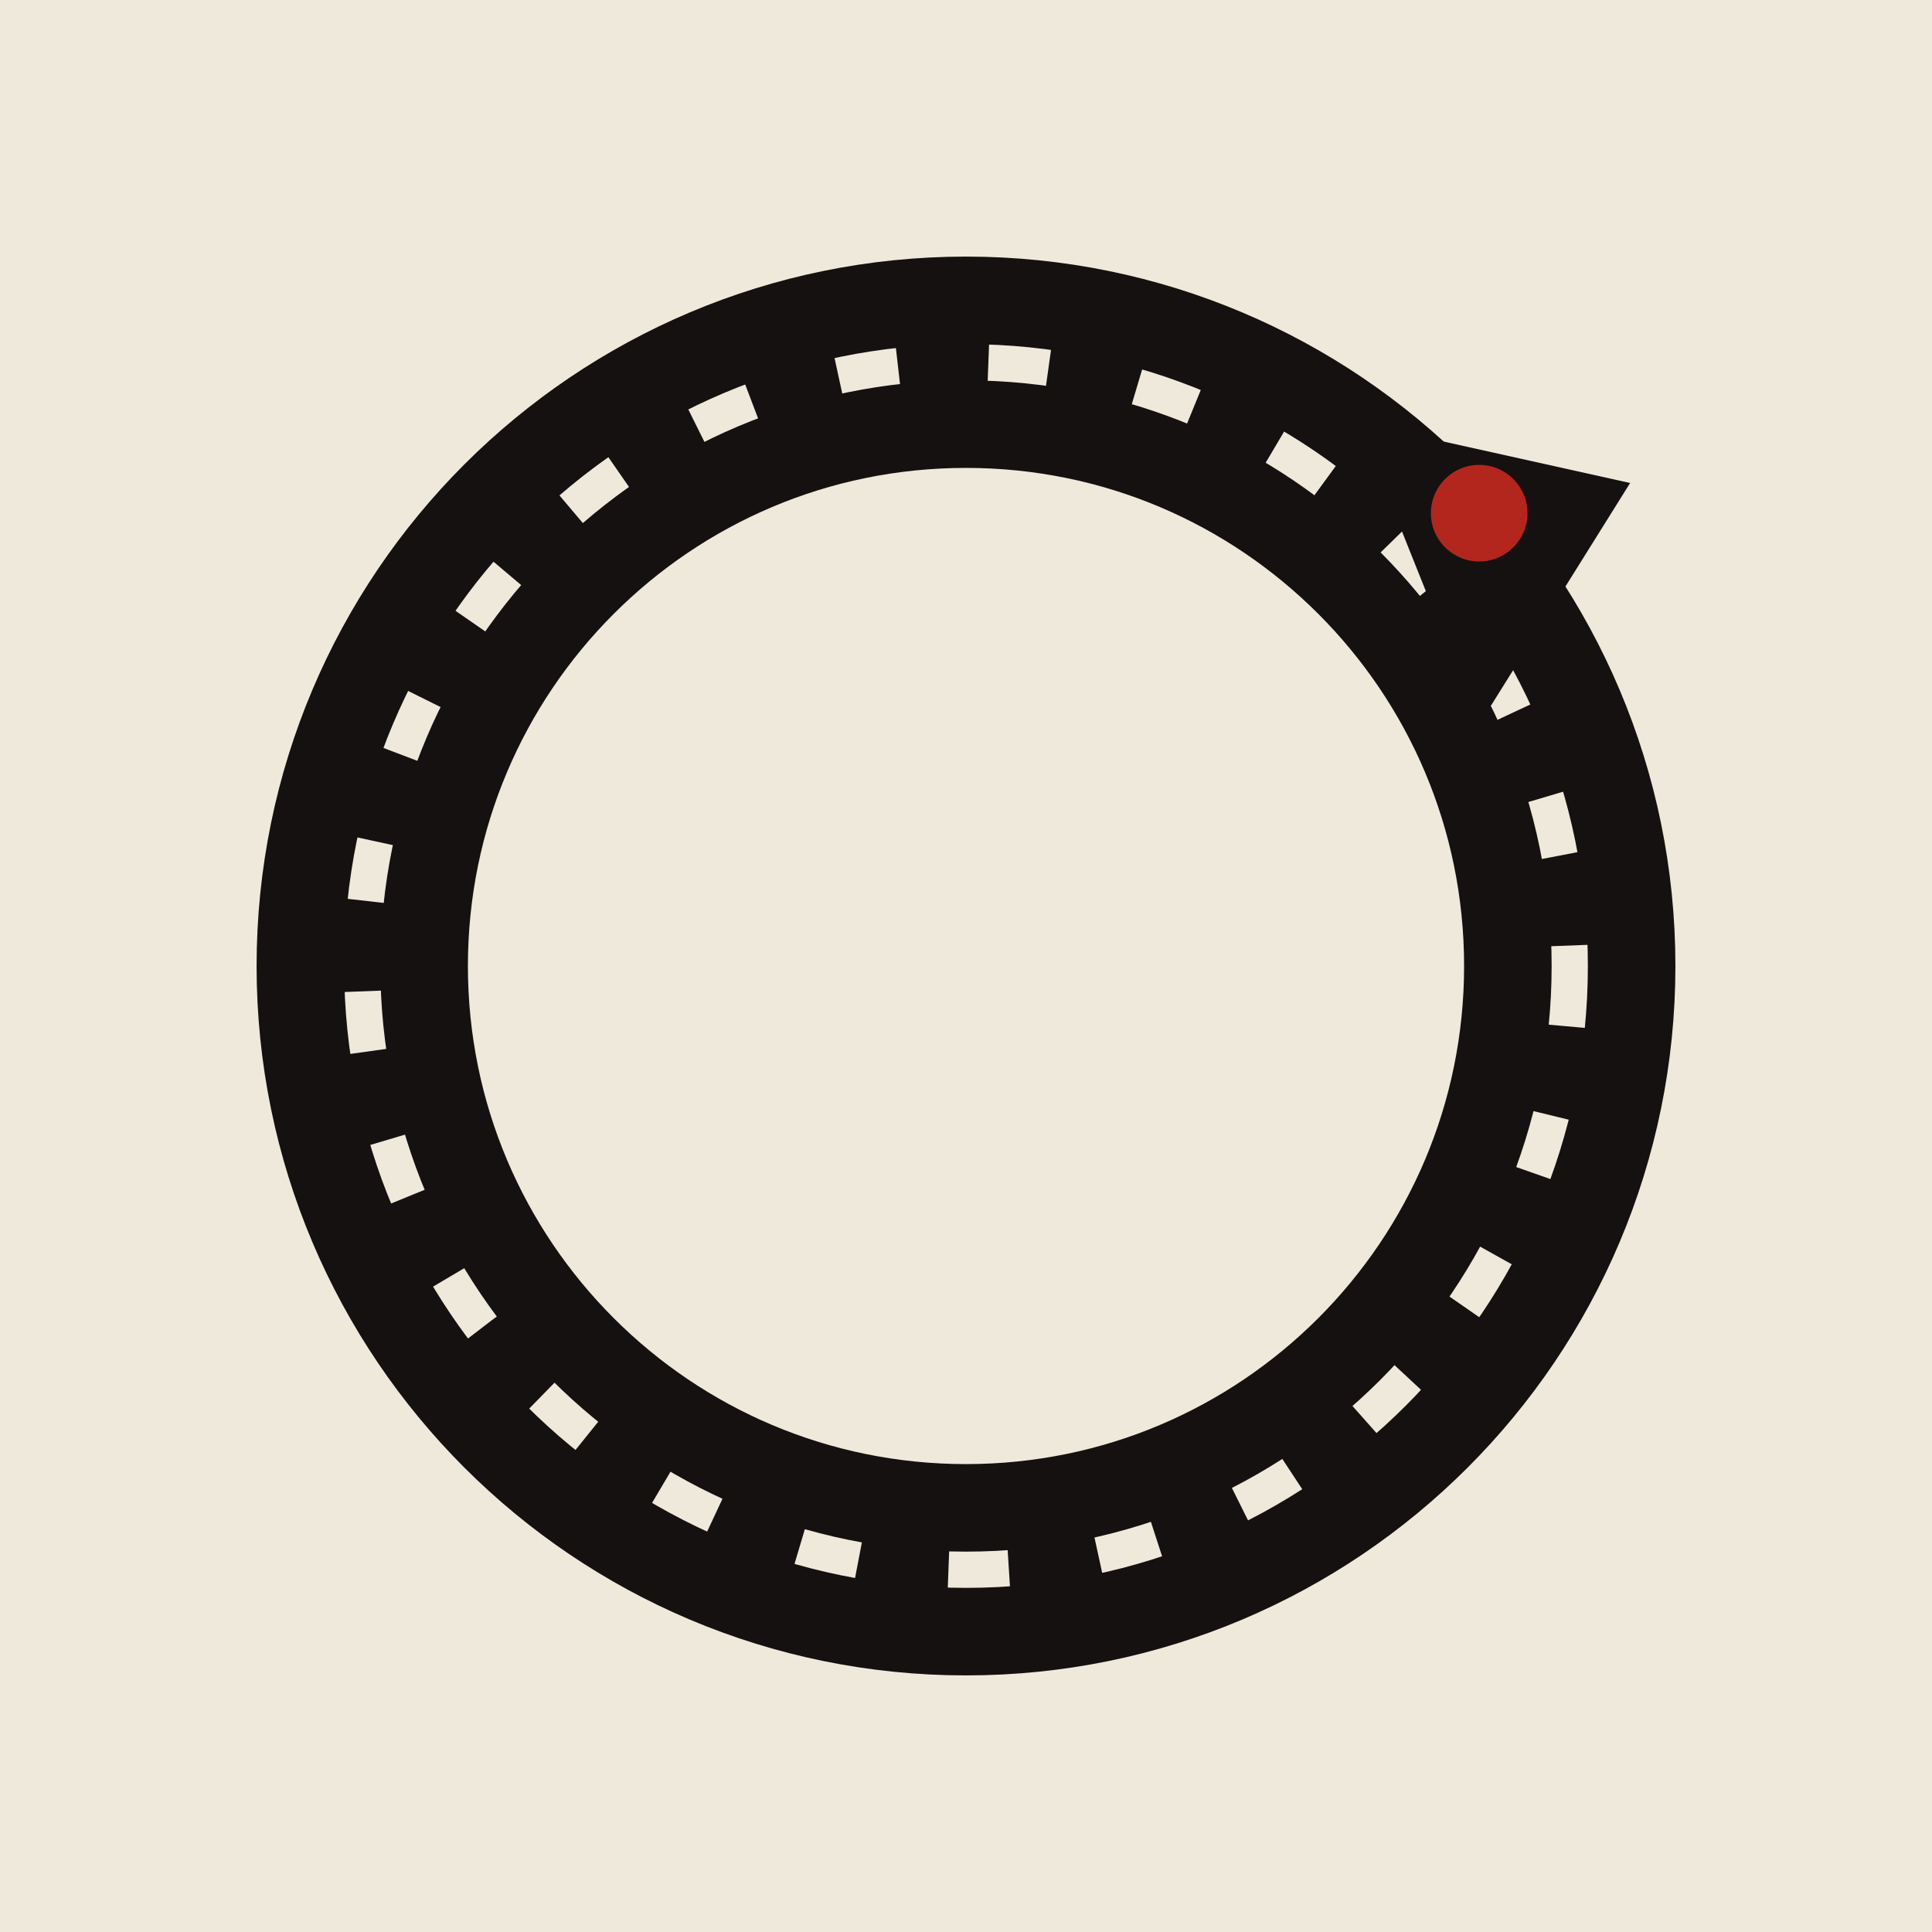
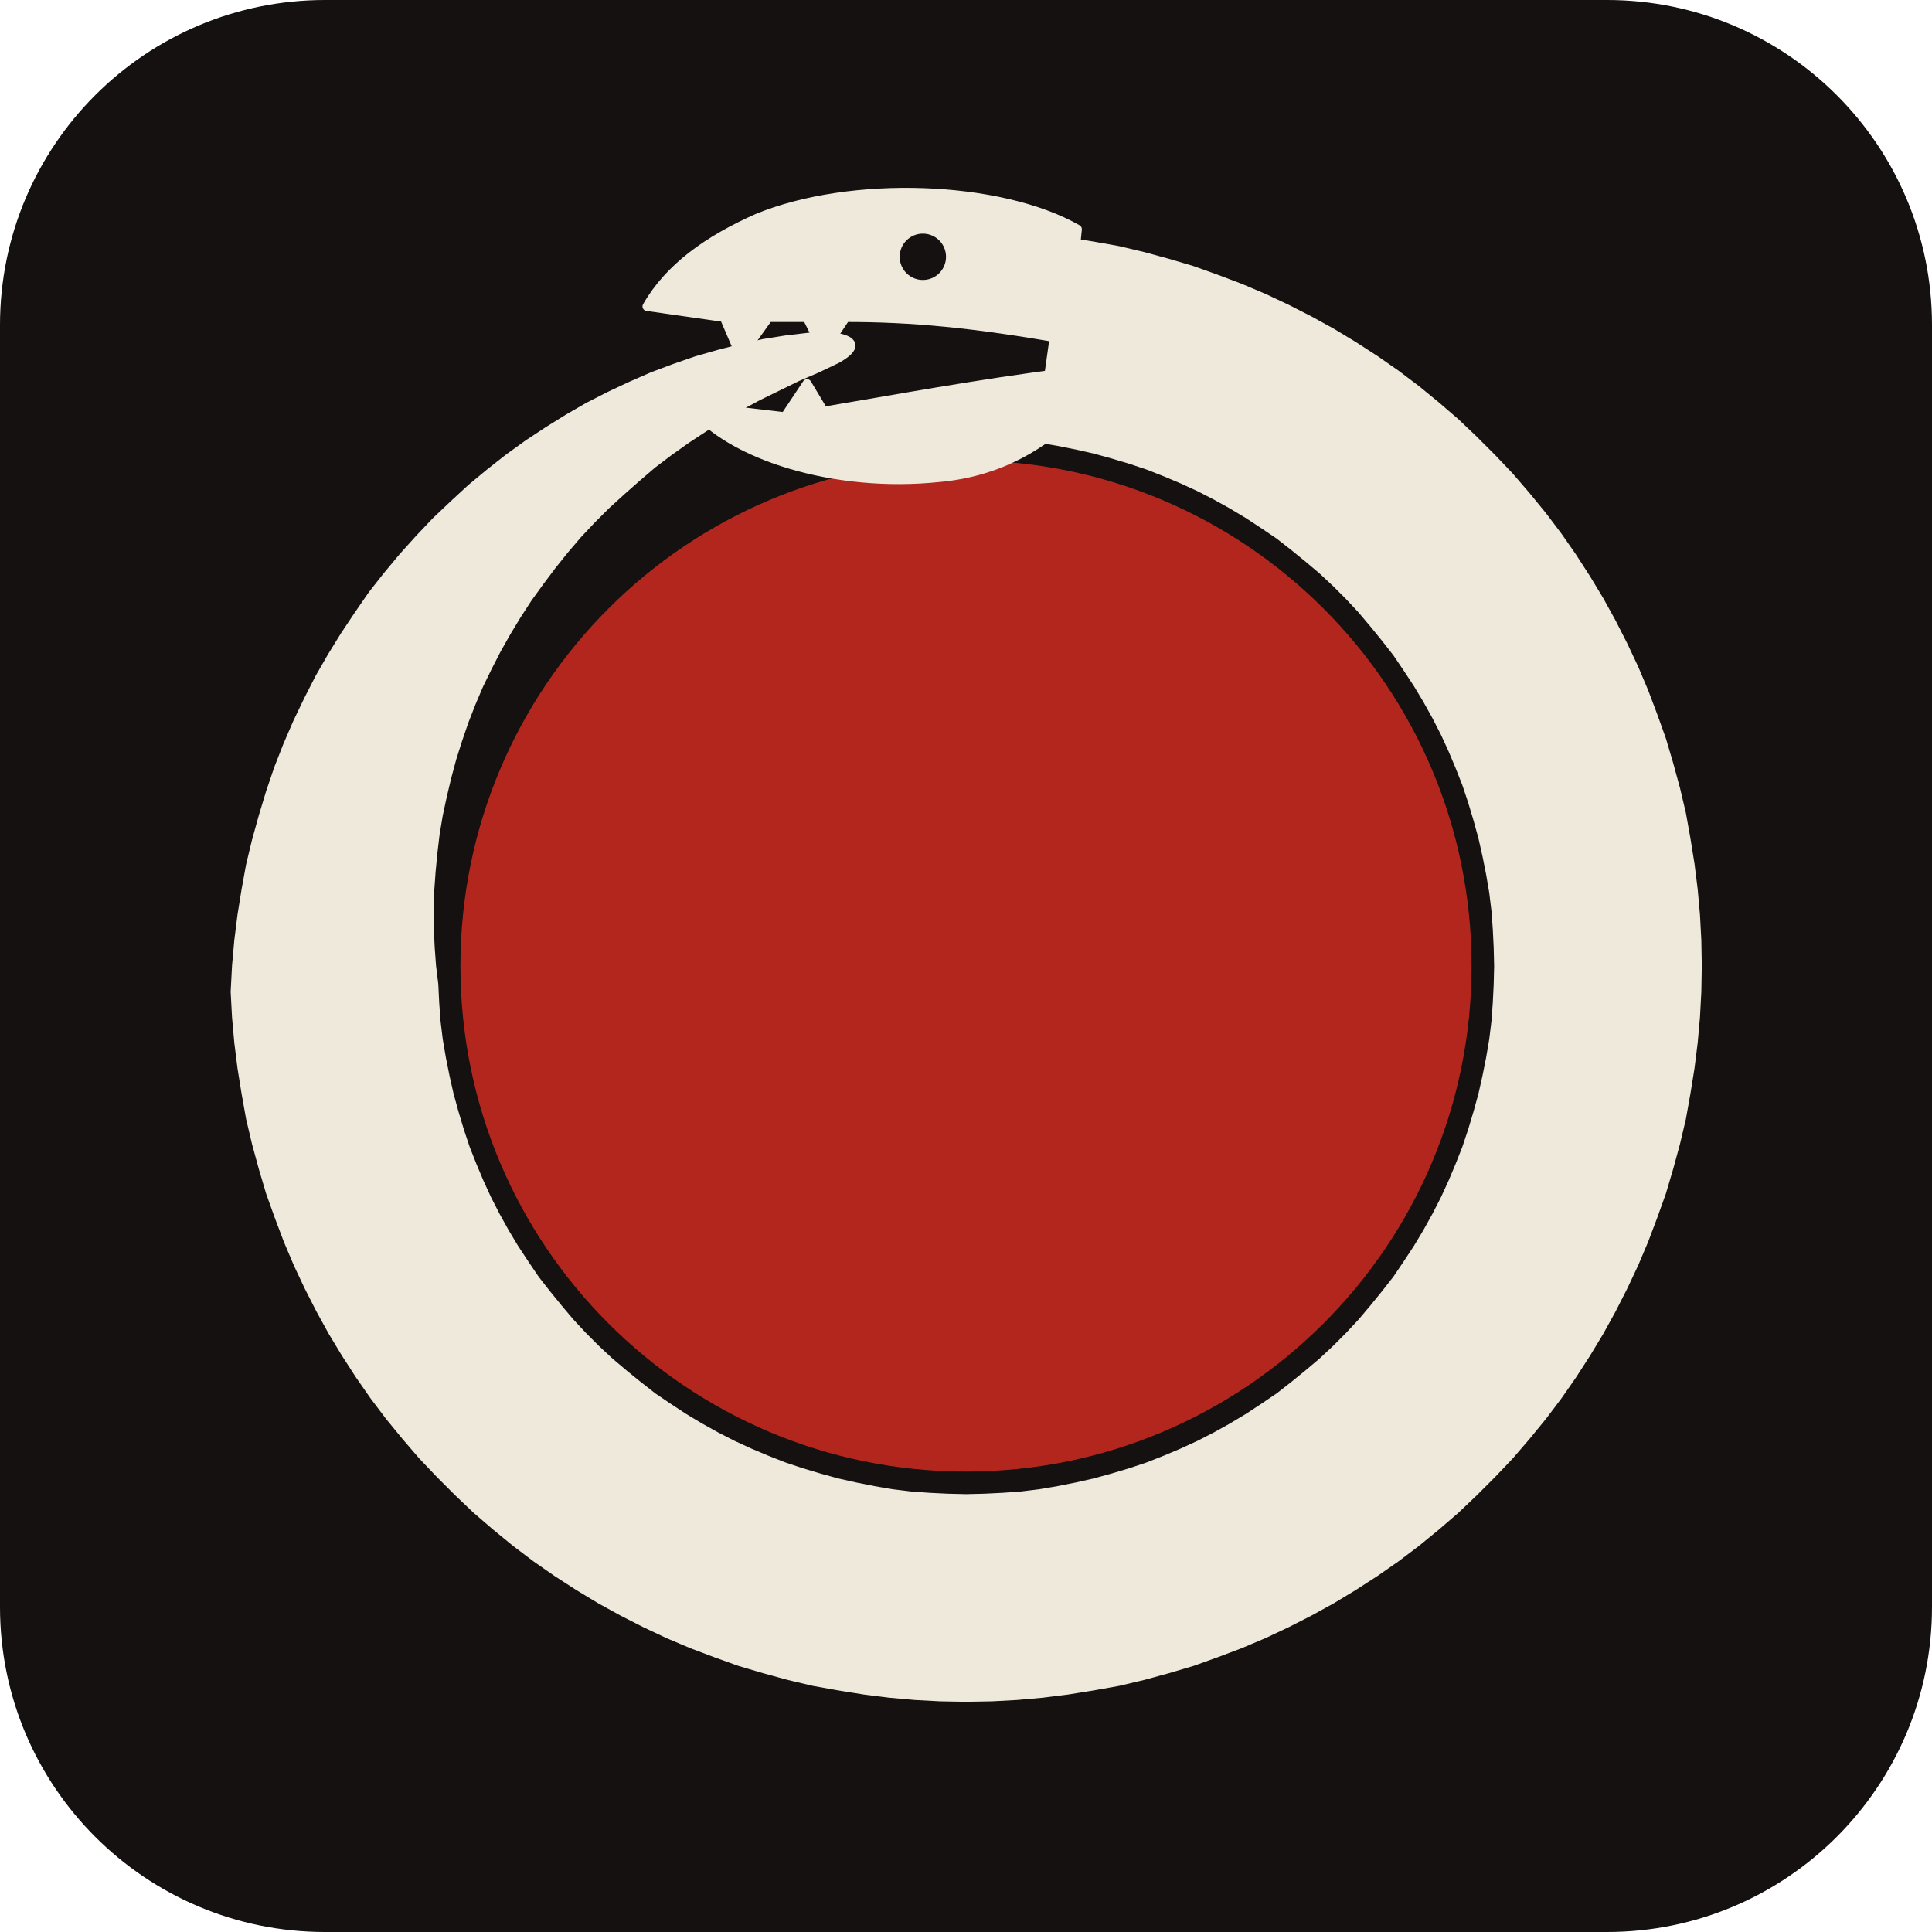
- <svg xmlns="http://www.w3.org/2000/svg" viewBox="0 0 64 64">
-   <rect width="64" height="64" fill="#efe9dc" />
-   <circle cx="32" cy="32" r="20" fill="none" stroke="#141110" stroke-width="7" />
-   <circle cx="32" cy="32" r="20" fill="none" stroke="#efe9dc" stroke-width="1.2" stroke-dasharray="2 3" />
-   <path d="M45 14l9 2-5 8z" fill="#141110" />
-   <circle cx="49" cy="17" r="1.6" fill="#b3261e" />
+ <svg xmlns="http://www.w3.org/2000/svg" viewBox="-14 -14 428 428">
+   <rect x="-14" y="-14" width="428" height="428" rx="72" fill="#141110" />
+   <circle cx="200" cy="200" r="112" fill="#b3261e" />
+   <g fill="none" stroke="#efe9dc" stroke-width="2" stroke-linecap="round" stroke-linejoin="round">
+     <g>
+       <path d="M222.5,39.6 L228.1,40.5 L233.7,41.5 L239.2,42.8 L244.7,44.3 L250.1,45.9 L255.4,47.8 L260.7,49.8 L265.9,52.0 L271.0,54.4 L276.1,57.0 L281.0,59.7 L285.8,62.6 L290.6,65.7 L295.2,68.9 L299.7,72.3 L304.1,75.9 L308.4,79.6 L312.5,83.5 L316.5,87.5 L320.4,91.6 L324.1,95.9 L327.7,100.3 L331.1,104.8 L334.3,109.4 L337.4,114.2 L340.3,119.0 L343.0,123.9 L345.6,129.0 L348.0,134.1 L350.2,139.3 L352.2,144.6 L354.1,149.9 L355.7,155.3 L357.2,160.8 L358.5,166.3 L359.5,171.9 L360.4,177.5 L361.1,183.1 L361.6,188.7 L361.9,194.3 L362.0,200.0 L361.9,205.7 L361.6,211.3 L361.1,216.9 L360.4,222.5 L359.5,228.1 L358.5,233.7 L357.2,239.2 L355.7,244.7 L354.1,250.1 L352.2,255.4 L350.2,260.7 L348.0,265.9 L345.6,271.0 L343.0,276.1 L340.3,281.0 L337.4,285.8 L334.3,290.6 L331.1,295.2 L327.7,299.7 L324.1,304.1 L320.4,308.4 L316.5,312.5 L312.5,316.5 L308.4,320.4 L304.1,324.1 L299.7,327.7 L295.2,331.1 L290.6,334.3 L285.8,337.4 L281.0,340.3 L276.1,343.0 L271.0,345.6 L265.9,348.0 L260.7,350.2 L255.4,352.2 L250.1,354.1 L244.7,355.7 L239.2,357.2 L233.7,358.5 L228.1,359.5 L222.5,360.4 L216.9,361.1 L211.3,361.6 L205.7,361.9 L200.0,362.0 L194.3,361.9 L188.7,361.6 L183.1,361.1 L177.5,360.4 L171.9,359.5 L166.3,358.5 L160.8,357.2 L155.3,355.7 L149.9,354.1 L144.6,352.2 L139.3,350.2 L134.1,348.0 L129.0,345.6 L123.9,343.0 L119.0,340.3 L114.2,337.4 L109.4,334.3 L104.8,331.1 L100.3,327.7 L95.9,324.1 L91.6,320.4 L87.5,316.5 L83.5,312.5 L79.6,308.4 L75.9,304.1 L72.3,299.7 L68.9,295.2 L65.7,290.6 L62.6,285.8 L59.7,281.0 L57.0,276.1 L54.4,271.0 L52.0,265.9 L49.8,260.7 L47.8,255.4 L45.9,250.1 L44.3,244.7 L42.8,239.2 L41.5,233.7 L40.5,228.1 L39.6,222.5 L38.9,216.9 L38.4,211.3 L38.1,205.7 L38.4,200.0 L38.9,194.4 L39.6,188.8 L40.5,183.2 L41.5,177.7 L42.8,172.3 L44.3,166.9 L45.9,161.6 L47.7,156.3 L49.7,151.2 L51.9,146.1 L54.3,141.1 L56.8,136.2 L59.5,131.5 L62.4,126.8 L65.4,122.3 L68.5,117.8 L71.8,113.6 L75.3,109.4 L78.9,105.4 L82.6,101.5 L86.5,97.8 L90.4,94.2 L94.5,90.8 L98.7,87.5 L103.0,84.4 L107.4,81.5 L111.9,78.7 L116.4,76.1 L121.1,73.7 L125.8,71.5 L130.6,69.4 L135.4,67.6 L140.3,65.9 L145.2,64.5 L150.2,63.2 L155.2,62.1 L160.2,61.3 L165.3,60.7 L170.4,60.6 Q178.1,61.7 171.4,65.5 L167.0,67.6 L162.6,69.5 L158.3,71.6 L154.0,73.7 L149.9,75.9 L145.8,78.3 L141.8,80.8 L138.0,83.3 L134.2,86.0 L130.5,88.8 L127.0,91.8 L123.6,94.8 L120.2,97.9 L117.0,101.1 L113.9,104.4 L111.0,107.8 L108.2,111.3 L105.5,114.9 L102.9,118.5 L100.5,122.2 L98.2,126.0 L96.0,129.9 L94.0,133.8 L92.1,137.7 L90.4,141.7 L88.8,145.8 L87.4,149.9 L86.1,154.0 L85.0,158.1 L84.0,162.3 L83.1,166.5 L82.4,170.7 L81.9,174.9 L81.5,179.1 L81.2,183.3 L81.1,187.5 L81.1,191.7 L81.3,195.9 L81.6,200.0 L82.1,204.1 L82.3,208.2 L82.6,212.3 L83.1,216.4 L83.8,220.5 L84.6,224.5 L85.5,228.5 L86.6,232.5 L87.8,236.5 L89.1,240.4 L90.6,244.2 L92.2,248.0 L93.9,251.7 L95.8,255.4 L97.8,259.0 L99.9,262.5 L102.2,266.0 L104.5,269.4 L107.0,272.6 L109.6,275.8 L112.3,279.0 L115.1,282.0 L118.0,284.9 L121.0,287.7 L124.2,290.4 L127.4,293.0 L130.6,295.5 L134.0,297.8 L137.5,300.1 L141.0,302.2 L144.6,304.2 L148.3,306.1 L152.0,307.8 L155.8,309.4 L159.6,310.9 L163.5,312.2 L167.5,313.4 L171.5,314.5 L175.5,315.4 L179.5,316.2 L183.6,316.9 L187.7,317.4 L191.8,317.7 L195.9,317.9 L200.0,318.0 L204.1,317.9 L208.2,317.7 L212.3,317.4 L216.4,316.9 L220.5,316.2 L224.5,315.4 L228.5,314.5 L232.5,313.4 L236.5,312.2 L240.4,310.9 L244.2,309.4 L248.0,307.8 L251.7,306.1 L255.4,304.2 L259.0,302.2 L262.5,300.1 L266.0,297.8 L269.4,295.5 L272.6,293.0 L275.8,290.4 L279.0,287.7 L282.0,284.9 L284.9,282.0 L287.7,279.0 L290.4,275.8 L293.0,272.6 L295.5,269.4 L297.8,266.0 L300.1,262.5 L302.2,259.0 L304.2,255.4 L306.1,251.7 L307.8,248.0 L309.4,244.2 L310.9,240.4 L312.2,236.5 L313.4,232.5 L314.5,228.5 L315.4,224.5 L316.2,220.5 L316.9,216.4 L317.4,212.3 L317.7,208.2 L317.9,204.1 L318.0,200.0 L317.9,195.9 L317.7,191.8 L317.4,187.7 L316.9,183.6 L316.2,179.5 L315.4,175.5 L314.5,171.5 L313.4,167.5 L312.2,163.5 L310.9,159.6 L309.4,155.8 L307.8,152.0 L306.1,148.3 L304.2,144.6 L302.2,141.0 L300.1,137.5 L297.8,134.0 L295.5,130.6 L293.0,127.4 L290.4,124.2 L287.7,121.0 L284.9,118.0 L282.0,115.1 L279.0,112.3 L275.8,109.6 L272.6,107.0 L269.4,104.5 L266.0,102.2 L262.5,99.9 L259.0,97.8 L255.4,95.8 L251.7,93.9 L248.0,92.2 L244.2,90.6 L240.4,89.1 L236.5,87.8 L232.5,86.6 L228.5,85.5 L224.5,84.6 L220.5,83.8 L216.4,83.1 Z" fill="#efe9dc" stroke-width="2" />
+     </g>
+     <g transform="translate(221 60) scale(1.222222) translate(-221 -60)">
+       <g>
+         <path d="M222,67 C206,69 190,72 178,74 L175,69 L171,75 L154,73 C161,82 180,88 199,86 C210,85 218,80 224,74 Z" fill="#efe9dc" stroke-width="1.636" />
+       </g>
+       <g>
+         <path d="M224,41 C210,33 183,32 166,39 C157,43 150,48 146,55 L160,57 L163,64 L168,57 L175,57 L178,63 L182,57 C194,57 205,58 222,61 Z" fill="#efe9dc" stroke-width="1.636" />
+       </g>
+       <circle cx="196" cy="46" r="4.2" fill="#141110" stroke="none" />
+     </g>
+   </g>
</svg>
